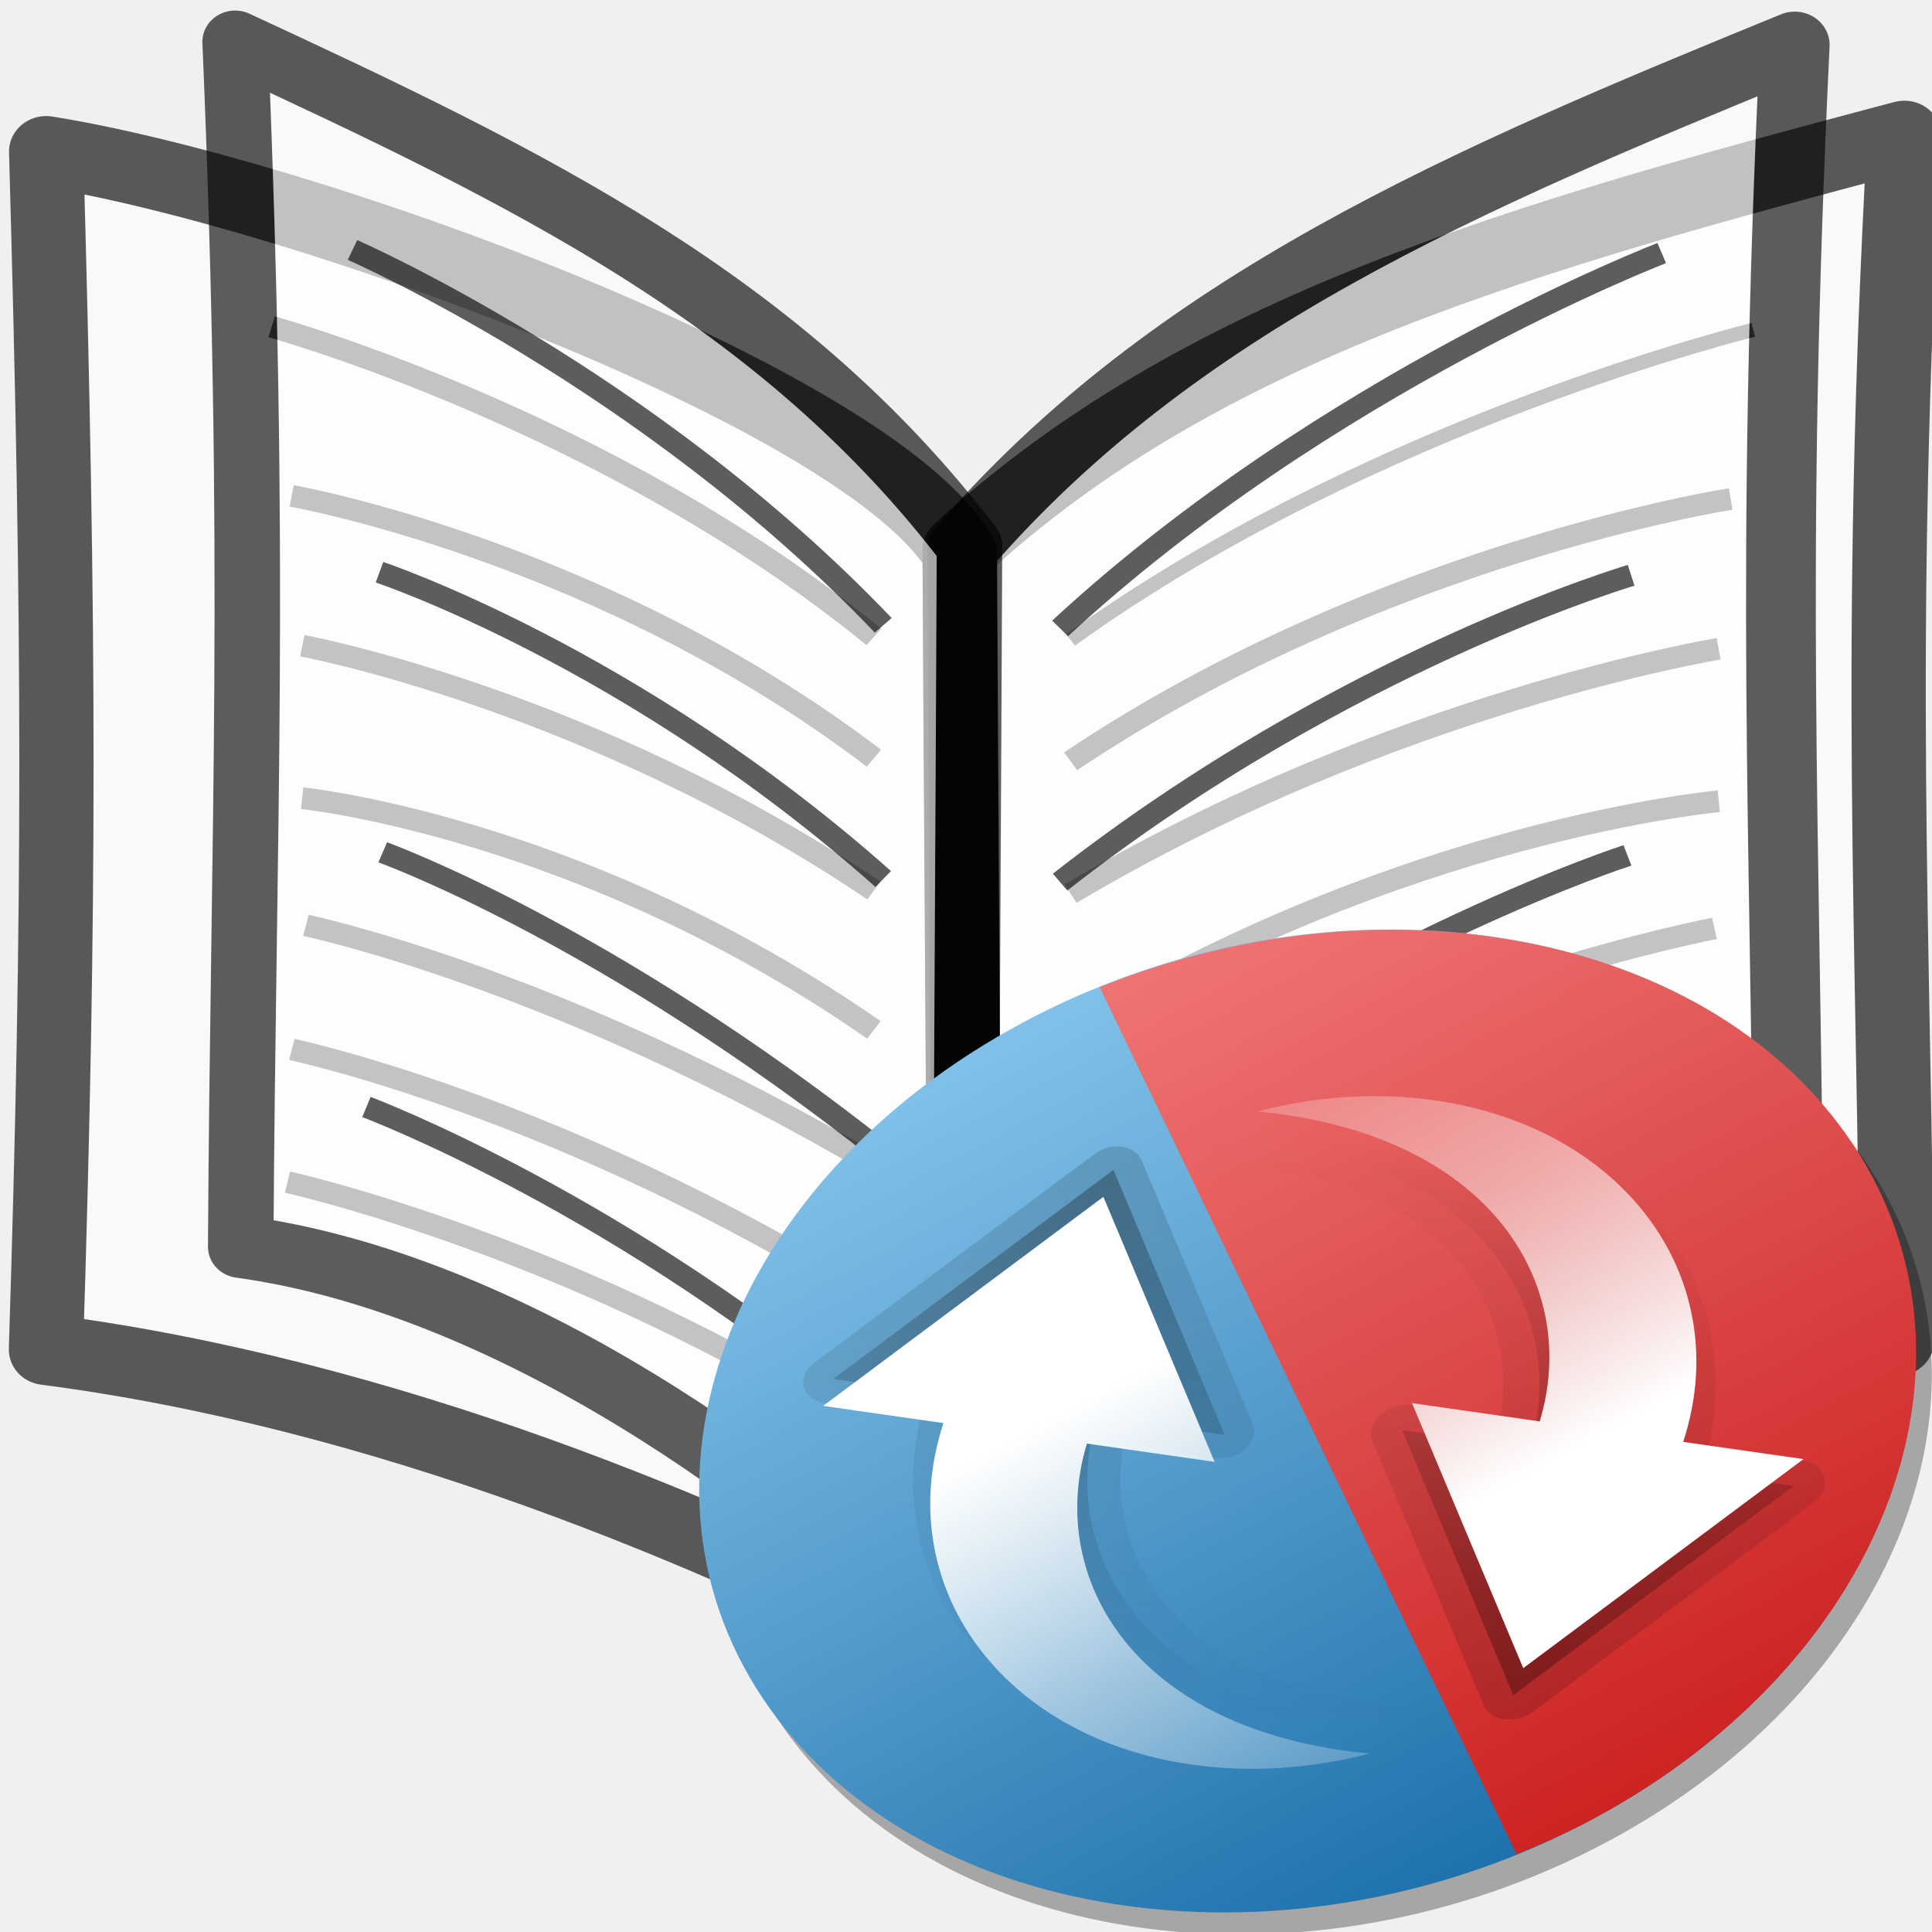
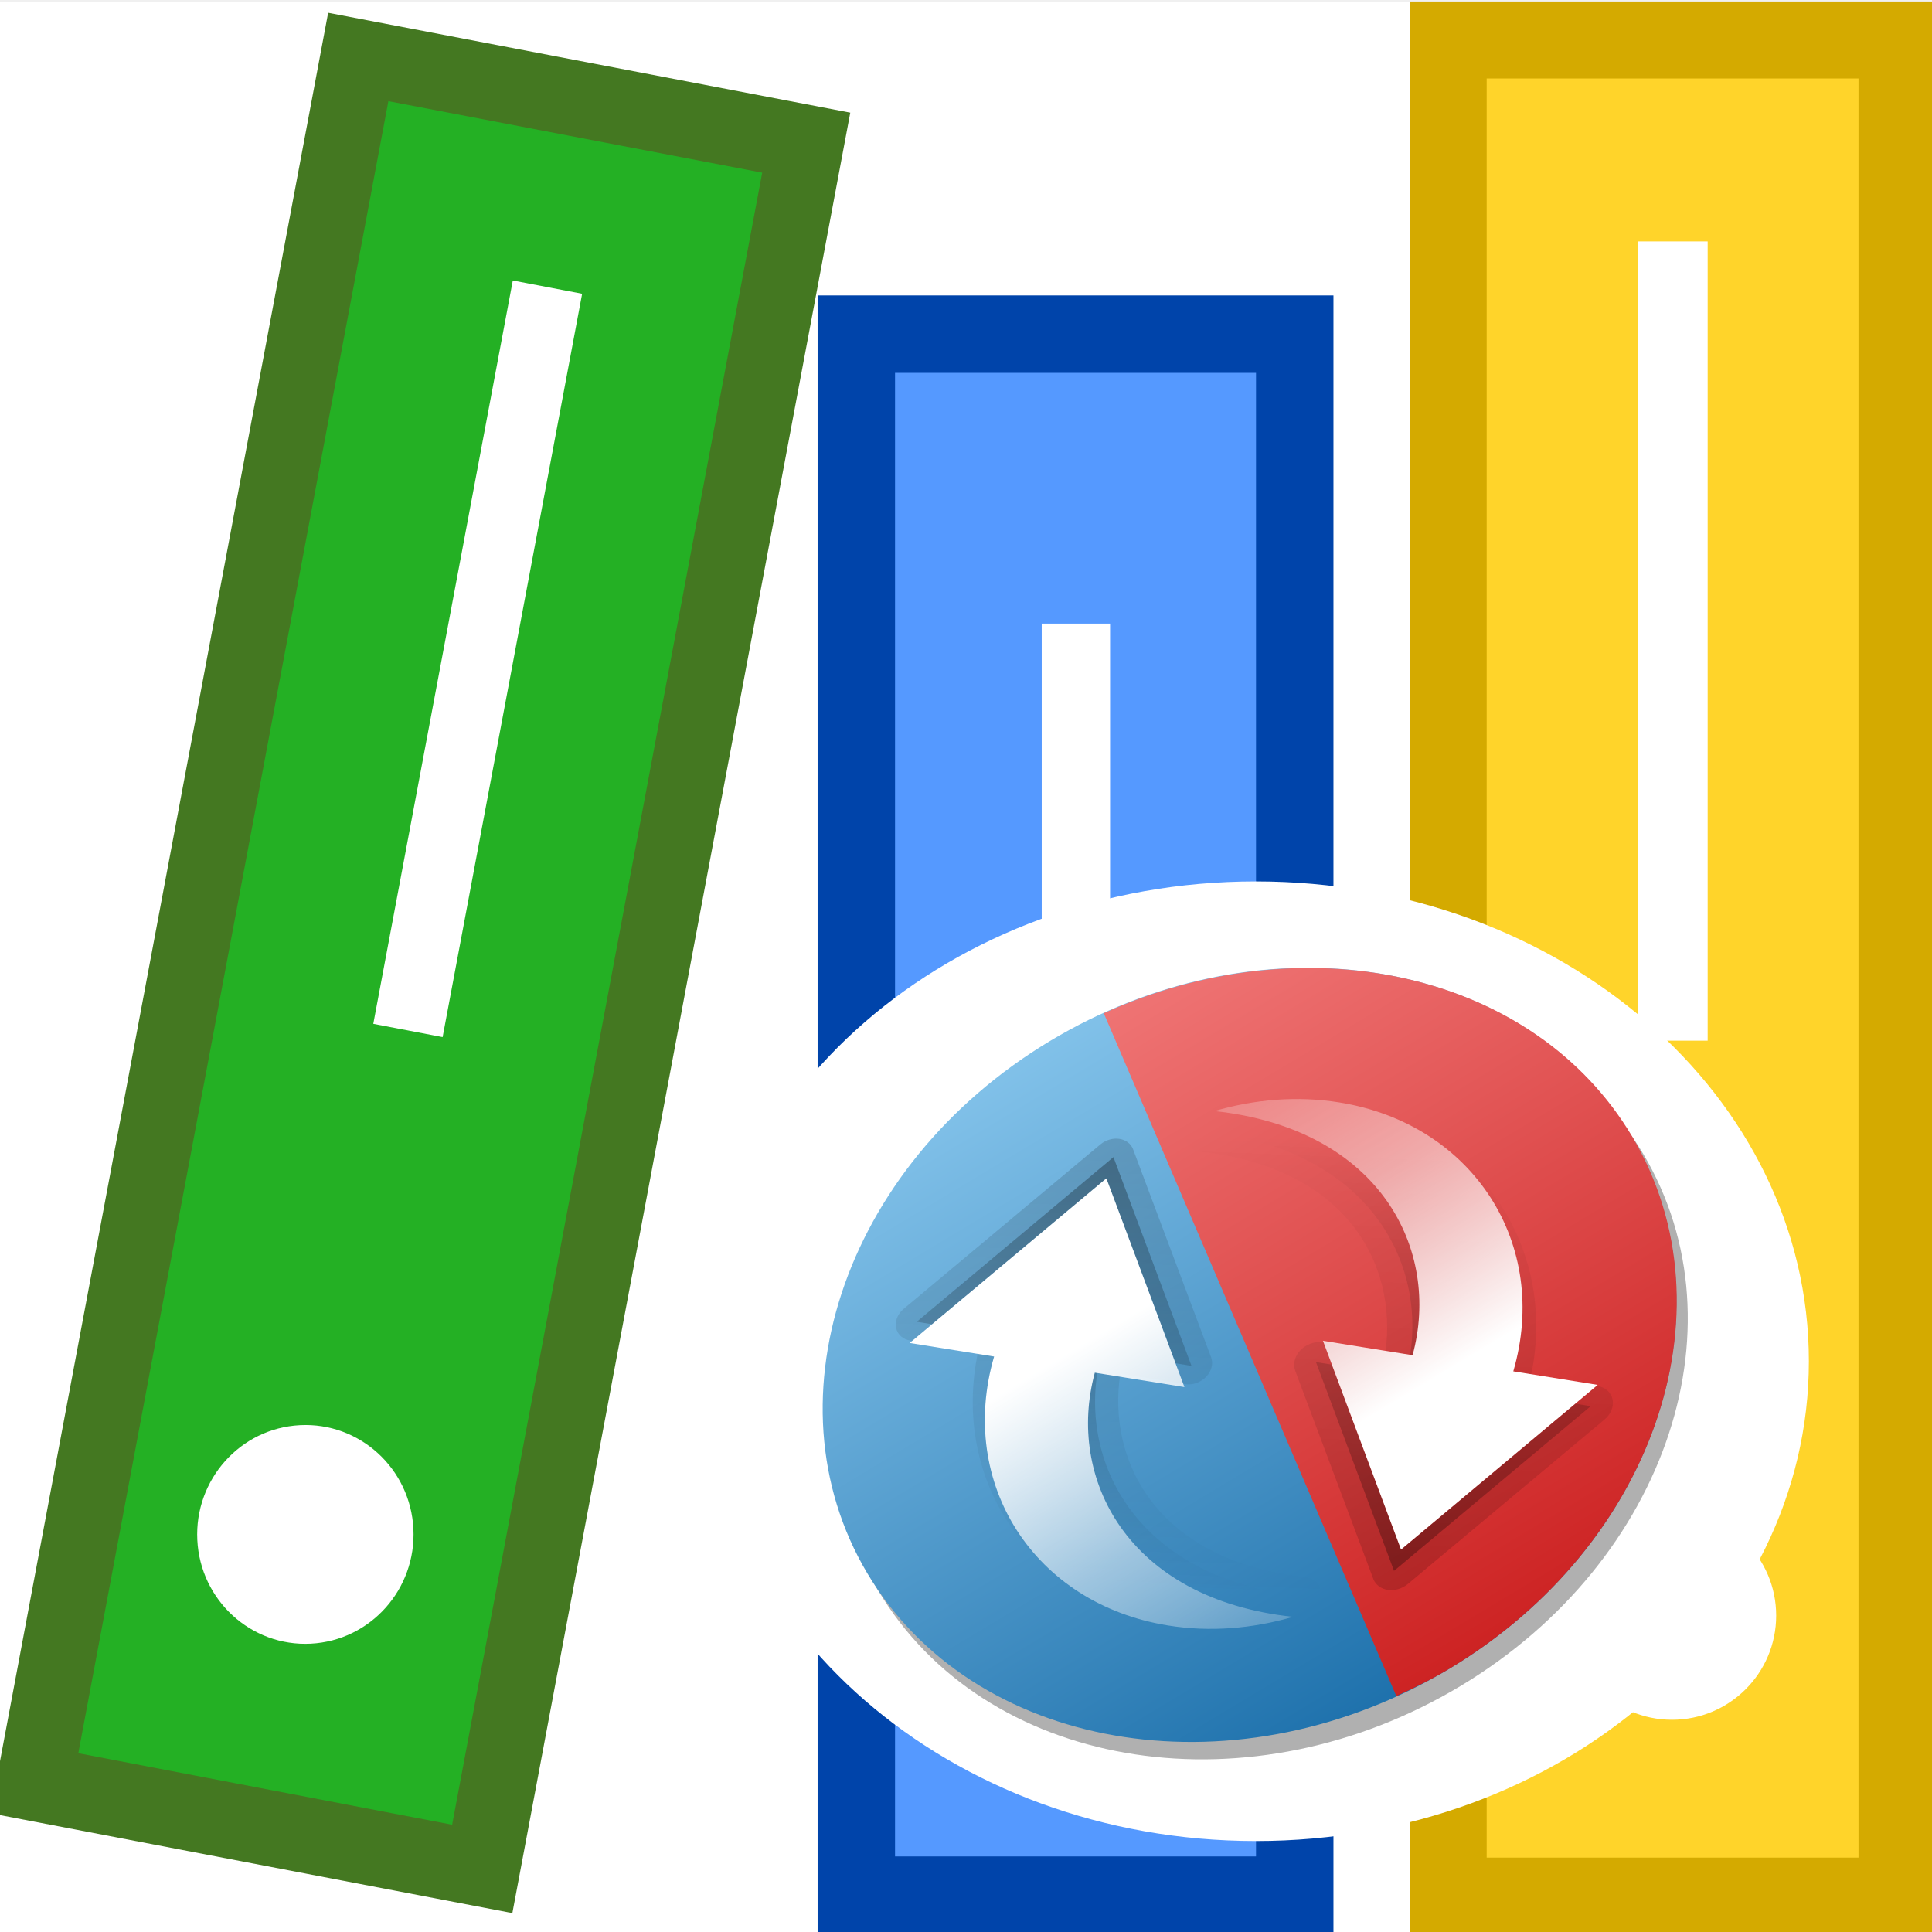
<svg xmlns="http://www.w3.org/2000/svg" xmlns:xlink="http://www.w3.org/1999/xlink" version="1.0" width="26" height="26" id="svg2">
  <defs id="defs4">
    <clipPath id="ba">
      <path style="fill:#ffffff" d="m 0,96 v 60 H 96 V 96 H 0 z m 68,20 c 9.941,0 18,8.059 18,18 0,9.941 -8.059,18 -18,18 -9.941,0 -18,-8.059 -18,-18 0,-9.941 8.059,-18 18,-18 z" id="path125" />
    </clipPath>
    <linearGradient id="bl" y2="5.978" gradientUnits="userSpaceOnUse" x2="69" gradientTransform="matrix(-0.2255,-0.071329,0.05452,-0.20327,7.6326,90.834)" y1="122" x1="69">
      <stop stop-color="#1e71ac" offset="0" id="stop128" />
      <stop stop-color="#81c1e9" offset="1" id="stop130" />
    </linearGradient>
    <linearGradient id="bm" y2="67.706" xlink:href="#a" gradientUnits="userSpaceOnUse" x2="118.33" gradientTransform="matrix(0.39018,0.62586,-0.63862,0.30043,3.5817,-20.909)" y1="87.489" x1="120.65" />
    <linearGradient id="a">
      <stop offset="0" id="stop15" />
      <stop stop-opacity="0" offset="1" id="stop17" />
    </linearGradient>
    <linearGradient id="bn" y2="5.978" gradientUnits="userSpaceOnUse" x2="69" gradientTransform="matrix(-0.2255,-0.071329,0.05452,-0.20327,7.6018,90.825)" y1="122" x1="69">
      <stop stop-color="#cd2323" offset="0" id="stop134" />
      <stop stop-color="#ef7474" offset="1" id="stop136" />
    </linearGradient>
    <linearGradient id="ao" y2="67.706" xlink:href="#a" gradientUnits="userSpaceOnUse" x2="118.33" y1="87.489" x1="120.65" />
    <clipPath id="aq">
      <path style="fill:url(#linearGradient4033)" d="m 118,56 c -9.941,0 -18,8.059 -18,18 0,9.941 8.059,18 18,18 9.73,0 17.637,-7.725 17.969,-17.375 v -1.25 C 135.639,63.725 127.729,56 117.999,56 z m -6,10.75 c 5.949,0.057 10.832,4.941 11.031,10.875 l 3.75,0.031 -6,8.719 -6.156,-8.812 3.969,0.031 c -0.251,-4.906 -4.489,-9.951 -11.719,-9.625 1.522,-0.801 3.272,-1.237 5.125,-1.219 z" id="path122" />
    </clipPath>
    <linearGradient id="bo" y2="5.184" xlink:href="#an" gradientUnits="userSpaceOnUse" x2="84.36" gradientTransform="matrix(0.21868,0.069171,-0.053262,0.19858,-13.124,56.327)" y1="79.417" x1="84.36" />
    <linearGradient id="an">
      <stop stop-color="#fff" offset="0" id="stop65" />
      <stop stop-color="#fff" stop-opacity=".498" offset=".433" id="stop67" />
      <stop stop-color="#fff" stop-opacity="0" offset="1" id="stop69" />
    </linearGradient>
    <linearGradient id="bp" y2="67.706" xlink:href="#a" gradientUnits="userSpaceOnUse" x2="118.33" gradientTransform="matrix(-0.39018,-0.62586,0.63862,-0.30043,-9.9736,166.82)" y1="87.489" x1="120.65" />
    <linearGradient y2="67.706" x2="118.33" y1="87.489" x1="120.65" gradientUnits="userSpaceOnUse" id="linearGradient3263" xlink:href="#a" />
    <linearGradient y2="5.184" x2="84.36" y1="79.417" x1="84.36" gradientTransform="matrix(-0.21868,-0.069171,0.053262,-0.19858,6.7324,89.587)" gradientUnits="userSpaceOnUse" id="linearGradient3265" xlink:href="#an" />
  </defs>
-   <g id="g2983" transform="matrix(0.6706506,0,0,0.6395933,-0.722147,-0.2571104)">
-     <path style="opacity:0.629;fill:#ffffff;fill-rule:evenodd;stroke:#000000;stroke-width:1.49;stroke-linejoin:round" d="M 20.333,12.035 C 18.445,8.761 7.188,4.457 2.003,3.589 2.276,13.787 2.282,19.371 1.999,28.798 8.763,29.719 15.302,32.559 20.481,35.368 c 0,1.371 -0.148,-22.51 -0.148,-23.333 z" id="path37" />
-     <path style="opacity:0.629;fill:#ffffff;fill-rule:evenodd;stroke:#000000;stroke-width:1.49;stroke-linejoin:round" d="M 20.333,11.97 C 25.181,7.274 31.736,5.362 39.29,3.266 38.72,14.175 39.085,19.823 39.146,28.604 c -6.838,0.08 -13.929,3.438 -18.665,6.764 0,-0.051 -0.148,-22.575 -0.148,-23.397 z" id="path39" />
-     <path style="opacity:0.629;fill:none;stroke:#000000;stroke-width:0.298" d="m 36.258,7.343 c 0,0 -7.633,1.948 -13.7,6.524" id="path49" />
-     <path style="opacity:0.629;fill:none;stroke:#000000;stroke-width:0.457" d="m 35.805,10.901 c 0,0 -7.023,1.14 -13.244,5.519" id="path51" />
-     <path style="opacity:0.629;fill:none;stroke:#000000;stroke-width:0.457" d="m 35.563,14.053 c 0,0 -6.549,1.123 -13.003,5.152" id="path53" />
-     <path style="opacity:0.629;fill:none;stroke:#000000;stroke-width:0.457" d="m 35.566,17.261 c 0,0 -6.346,0.592 -13.006,4.875" id="path55" />
-     <path style="opacity:0.629;fill:none;stroke:#000000;stroke-width:0.457" d="m 35.48,19.937 c -0.074,0.016 -5.755,1.122 -12.92,5.033" id="path57" />
-     <path style="opacity:0.629;fill:none;stroke:#000000;stroke-width:0.457" d="m 35.801,22.548 c -0.074,0.016 -6.169,1.213 -13.241,5.295" id="path59" />
-     <path style="opacity:0.629;fill:none;stroke:#000000;stroke-width:0.457" d="m 35.899,25.338 c 0,0 -6.67,1.368 -13.34,5.368" id="path61" />
-     <path style="opacity:0.629;fill:#ffffff;fill-rule:evenodd;stroke:#000000;stroke-width:1.399;stroke-linejoin:round" d="M 20.385,11.951 C 24.658,6.768 30.435,4.199 37.091,1.346 36.589,12.312 36.911,17.924 36.964,26.698 c -6.026,0.765 -12.275,4.834 -16.448,8.635 0,-0.051 -0.13,-22.56 -0.13,-23.383 z" id="path63" />
-     <path style="opacity:0.629;fill:none;stroke:#000000;stroke-width:0.457" d="m 34.422,5.727 c 0,0 -6.727,2.713 -12.073,7.897" id="path65" />
-     <path style="opacity:0.629;fill:none;stroke:#000000;stroke-width:0.457" d="m 33.808,12.507 c 0,0 -5.771,1.78 -11.459,6.455" id="path67" />
-     <path style="opacity:0.629;fill:none;stroke:#000000;stroke-width:0.457" d="m 33.734,18.4 c -0.065,0.024 -5.071,1.699 -11.386,6.328" id="path69" />
-     <path style="opacity:0.629;fill:none;stroke:#000000;stroke-width:0.457" d="m 34.105,23.758 c 0,0 -5.878,2.037 -11.756,6.705" id="path71" />
-     <path style="opacity:0.629;fill:none;stroke:#000000;stroke-width:0.457" d="m 6.528,7.278 c 0,0 6.733,1.948 12.085,6.524" id="path73" />
-     <path style="opacity:0.629;fill:none;stroke:#000000;stroke-width:0.457" d="m 6.93,10.836 c 0,0 6.195,1.14 11.683,5.519" id="path75" />
-     <path style="opacity:0.629;fill:none;stroke:#000000;stroke-width:0.457" d="m 7.143,13.988 c 0,0 5.777,1.123 11.47,5.152" id="path77" />
-     <path style="opacity:0.629;fill:none;stroke:#000000;stroke-width:0.457" d="m 7.14,17.197 c 0,0 5.598,0.592 11.473,4.875" id="path79" />
-     <path style="opacity:0.629;fill:none;stroke:#000000;stroke-width:0.457" d="m 7.216,19.873 c 0.065,0.016 5.076,1.122 11.397,5.033" id="path81" />
-     <path style="opacity:0.629;fill:none;stroke:#000000;stroke-width:0.457" d="m 6.933,22.483 c 0.065,0.016 5.442,1.213 11.681,5.295" id="path83" />
-     <path style="opacity:0.629;fill:none;stroke:#000000;stroke-width:0.457" d="m 6.846,25.274 c 0,0 5.884,1.368 11.767,5.368" id="path85" />
-     <path style="opacity:0.629;fill:#ffffff;fill-rule:evenodd;stroke:#000000;stroke-width:1.314;stroke-linejoin:round" d="M 20.531,11.886 C 16.762,6.703 11.666,4.135 5.795,1.281 6.237,12.247 5.954,17.859 5.907,26.634 c 5.315,0.765 10.828,4.834 14.509,8.635 0,-0.051 0.115,-22.56 0.115,-23.383 z" id="path87" />
-     <path style="opacity:0.629;fill:none;stroke:#000000;stroke-width:0.457" d="m 8.15,5.662 c 0,0 5.933,2.713 10.65,7.897" id="path89" />
-     <path style="opacity:0.629;fill:none;stroke:#000000;stroke-width:0.457" d="m 8.692,12.442 c 0,0 5.091,1.78 10.108,6.455" id="path91" />
-     <path style="opacity:0.629;fill:none;stroke:#000000;stroke-width:0.457" d="m 8.757,18.335 c 0.058,0.024 4.473,1.699 10.044,6.328" id="path93" />
-     <path style="opacity:0.629;fill:none;stroke:#000000;stroke-width:0.457" d="m 8.43,23.694 c 0,0 5.185,2.037 10.37,6.705" id="path95" />
-   </g>
-   <g transform="matrix(-0.4146083,0.4052378,-0.4361379,-0.3460813,48.16819,45.82216)" id="g357">
-     <rect style="opacity:0.31" transform="matrix(-0.72747,-0.23011,0.17568,-0.65499,22.426,177.33)" clip-path="url(#ba)" rx="18" ry="18" height="36" width="36" y="118" x="50" id="rect359" />
-     <path style="fill:url(#bl)" d="m -6.488,85.045 c 7.232,2.287 14.51,-1.137 16.257,-7.648 1.746,-6.511 -2.701,-13.644 -9.933,-15.932 -7.079,-2.239 -14.188,1.002 -16.124,7.246 l -0.22,0.819 c -1.454,6.397 2.941,13.276 10.019,15.515 z" id="path361" />
-     <path style="opacity:0.15;fill:url(#bm)" d="M 4.574,69.278 C 3.807,68.023 2.777,66.983 1.578,66.21 a 0.672,0.593 26.631 0 0 -0.887,0.772 c 2.655,3.881 1.486,7.339 -0.896,8.996 l -1.102,-1.808 a 0.672,0.593 26.631 0 0 -1.159,-0.037 l -3.226,6.5 a 0.672,0.593 26.631 0 0 0.561,0.9 l 7.909,1.136 a 0.672,0.593 26.631 0 0 0.598,-0.863 l -1.151,-1.887 c 3.588,-2.2 4.704,-6.783 2.348,-10.641 z" id="path363" />
-     <path style="fill:url(#bn)" d="M -8.251,84.354 1.577,62.149 c -0.562,-0.255 -1.138,-0.493 -1.74,-0.684 -7.232,-2.287 -14.51,1.137 -16.256,7.648 -1.599,5.962 2.001,12.433 8.169,15.241 z" id="path365" />
-     <path style="opacity:0.3;fill:url(#linearGradient3263)" d="m 126.77,78.669 -5.992,8.722 -6.162,-8.839 3.965,0.038 c -0.251,-4.906 -4.468,-9.939 -11.698,-9.613 1.522,-0.801 3.267,-1.252 5.12,-1.234 5.949,0.057 10.833,4.956 11.033,10.89 l 3.734,0.036 z" clip-path="url(#aq)" transform="matrix(0.39018,0.62586,-0.63862,0.30043,3.5817,-20.909)" id="path367" />
-     <path style="fill:url(#bo)" d="m 3.446,81.768 -7.908,-1.13 3.24,-6.512 1.522,2.493 c 3.035,-1.631 4.604,-5.782 1.575,-10.209 1.105,0.712 2.074,1.669 2.786,2.834 2.285,3.741 1.062,8.269 -2.65,10.176 l 1.434,2.348 z" id="path369" />
-     <path style="opacity:0.15;fill:url(#bp)" d="m -11.006,76.655 c 0.77,1.26 1.824,2.302 3.029,3.078 a 0.711,0.627 26.631 0 0 0.935,-0.819 c -2.625,-3.837 -1.477,-7.237 0.852,-8.9 l 1.065,1.75 a 0.711,0.627 26.631 0 0 1.231,0.028 l 3.226,-6.501 a 0.711,0.627 26.631 0 0 -0.585,-0.939 l -7.909,-1.136 a 0.711,0.627 26.631 0 0 -0.645,0.911 l 1.126,1.848 c -3.573,2.218 -4.682,6.819 -2.324,10.68 z" id="path371" />
-     <path style="opacity:0.3;fill:url(#ao)" d="m 126.77,78.669 -5.992,8.722 -6.162,-8.839 3.965,0.038 c -0.251,-4.906 -4.468,-9.939 -11.698,-9.613 1.522,-0.801 3.267,-1.252 5.12,-1.234 5.949,0.057 10.833,4.956 11.033,10.89 l 3.734,0.036 z" clip-path="url(#aq)" transform="matrix(-0.39018,-0.62586,0.63862,-0.30043,-9.9736,166.82)" id="path373" />
-     <path style="fill:url(#linearGradient3265)" d="m -9.838,64.146 7.908,1.13 -3.24,6.512 -1.522,-2.493 c -3.035,1.631 -4.604,5.782 -1.575,10.209 -1.105,-0.712 -2.074,-1.669 -2.786,-2.834 -2.285,-3.741 -1.062,-8.269 2.65,-10.176 l -1.434,-2.348 z" id="path375" />
+   <rect style="opacity:1;fill:#ffffff;fill-opacity:1;fill-rule:nonzero;stroke:none;stroke-width:1;stroke-linecap:square;stroke-linejoin:miter;stroke-miterlimit:4;stroke-dasharray:none;stroke-opacity:1" id="rect4338" width="26.067" height="26.067" x="-0.076" y="0.022" />
+   <rect style="opacity:1;fill:#ffd42a;fill-opacity:1;fill-rule:nonzero;stroke:#d4aa00;stroke-width:1.036;stroke-linecap:square;stroke-linejoin:miter;stroke-miterlimit:4;stroke-dasharray:none;stroke-opacity:1" id="rect4298" width="6.04" height="24.979" x="19.489" y="0.538" />
+   <rect style="opacity:1;fill:#ffffff;fill-opacity:1;fill-rule:nonzero;stroke:none;stroke-width:1;stroke-linecap:square;stroke-linejoin:miter;stroke-miterlimit:4;stroke-dasharray:none;stroke-opacity:1" id="rect4300" width="0.935" height="10.756" x="22.046" y="3.249" />
+   <rect style="opacity:1;fill:#5599ff;fill-opacity:1;fill-rule:nonzero;stroke:#0044aa;stroke-width:1.042;stroke-linecap:square;stroke-linejoin:miter;stroke-miterlimit:4;stroke-dasharray:none;stroke-opacity:1" id="rect4298-3" width="5.9" height="21.007" x="11.524" y="4.497" />
+   <rect style="opacity:1;fill:#ffffff;fill-opacity:1;fill-rule:nonzero;stroke:none;stroke-width:1;stroke-linecap:square;stroke-linejoin:miter;stroke-miterlimit:4;stroke-dasharray:none;stroke-opacity:1" id="rect4300-56" width="0.92" height="8.275" x="14.019" y="8.392" />
+   <circle style="opacity:1;fill:#ffffff;fill-opacity:1;fill-rule:nonzero;stroke:none;stroke-width:2.1;stroke-linecap:square;stroke-linejoin:miter;stroke-miterlimit:4;stroke-dasharray:none;stroke-opacity:1" id="path4208" cx="22.501" cy="21.742" r="1.402" />
+   <rect style="opacity:1;fill:#24b024;fill-opacity:1;fill-rule:nonzero;stroke:#447821;stroke-width:1.016;stroke-linecap:square;stroke-linejoin:miter;stroke-miterlimit:4;stroke-dasharray:none;stroke-opacity:1" id="rect4298-7" width="6.138" height="23.637" x="4.88" y="-0.153" transform="matrix(0.9821916,0.1878819,-0.184459,0.9828402,0,0)" />
+   <rect style="opacity:1;fill:#ffffff;fill-opacity:1;fill-rule:nonzero;stroke:none;stroke-width:1;stroke-linecap:square;stroke-linejoin:miter;stroke-miterlimit:4;stroke-dasharray:none;stroke-opacity:1" id="rect4300-5" width="0.95" height="10.178" x="7.479" y="2.411" transform="matrix(0.9821916,0.1878819,-0.184459,0.9828402,0,0)" />
+   <ellipse style="opacity:1;fill:#ffffff;fill-opacity:1;fill-rule:nonzero;stroke:none;stroke-width:2.1;stroke-linecap:square;stroke-linejoin:miter;stroke-miterlimit:4;stroke-dasharray:none;stroke-opacity:1" id="path4208-3" cx="3.071" cy="20.835" transform="matrix(0.9986527,-0.05189193,0.0500435,0.998747,0,0)" rx="1.456" ry="1.472" />
+   <circle style="opacity:1;fill:#ffffff;fill-opacity:1;fill-rule:nonzero;stroke:none;stroke-width:2.1;stroke-linecap:square;stroke-linejoin:miter;stroke-miterlimit:4;stroke-dasharray:none;stroke-opacity:1" id="path4208-6" cx="14.483" cy="21.85" r="1.402" />
+   <g id="g4201" transform="translate(0,-1.438183)">
+     <ellipse ry="6.457" rx="7.441" cy="19.757" cx="16.902" id="path4243" style="opacity:1;fill:#ffffff;fill-opacity:1;fill-rule:nonzero;stroke:none;stroke-width:2.1;stroke-linecap:square;stroke-linejoin:miter;stroke-miterlimit:4;stroke-dasharray:none;stroke-opacity:1" />
+     <g id="g357" transform="matrix(-0.2909904,0.319182,-0.3061008,-0.2725879,38.27395,40.7009)">
+       <rect id="rect359" x="50" y="118" width="36" height="36" ry="18" rx="18" clip-path="url(#ba)" transform="matrix(-0.72747,-0.23011,0.17568,-0.65499,22.426,177.33)" style="opacity:0.31" />
+       <path id="path361" d="m -6.488,85.045 c 7.232,2.287 14.51,-1.137 16.257,-7.648 1.746,-6.511 -2.701,-13.644 -9.933,-15.932 -7.079,-2.239 -14.188,1.002 -16.124,7.246 l -0.22,0.819 c -1.454,6.397 2.941,13.276 10.019,15.515 z" style="fill:url(#bl)" />
+       <path id="path363" d="M 4.574,69.278 C 3.807,68.023 2.777,66.983 1.578,66.21 a 0.672,0.593 26.631 0 0 -0.887,0.772 c 2.655,3.881 1.486,7.339 -0.896,8.996 l -1.102,-1.808 a 0.672,0.593 26.631 0 0 -1.159,-0.037 l -3.226,6.5 a 0.672,0.593 26.631 0 0 0.561,0.9 l 7.909,1.136 a 0.672,0.593 26.631 0 0 0.598,-0.863 l -1.151,-1.887 c 3.588,-2.2 4.704,-6.783 2.348,-10.641 z" style="opacity:0.15;fill:url(#bm)" />
+       <path id="path365" d="M -8.251,84.354 1.577,62.149 c -0.562,-0.255 -1.138,-0.493 -1.74,-0.684 -7.232,-2.287 -14.51,1.137 -16.256,7.648 -1.599,5.962 2.001,12.433 8.169,15.241 z" style="fill:url(#bn)" />
+       <path id="path367" transform="matrix(0.39018,0.62586,-0.63862,0.30043,3.5817,-20.909)" clip-path="url(#aq)" d="m 126.77,78.669 -5.992,8.722 -6.162,-8.839 3.965,0.038 c -0.251,-4.906 -4.468,-9.939 -11.698,-9.613 1.522,-0.801 3.267,-1.252 5.12,-1.234 5.949,0.057 10.833,4.956 11.033,10.89 l 3.734,0.036 z" style="opacity:0.3;fill:url(#linearGradient3263)" />
+       <path id="path369" d="m 3.446,81.768 -7.908,-1.13 3.24,-6.512 1.522,2.493 c 3.035,-1.631 4.604,-5.782 1.575,-10.209 1.105,0.712 2.074,1.669 2.786,2.834 2.285,3.741 1.062,8.269 -2.65,10.176 l 1.434,2.348 z" style="fill:url(#bo)" />
+       <path id="path371" d="m -11.006,76.655 c 0.77,1.26 1.824,2.302 3.029,3.078 a 0.711,0.627 26.631 0 0 0.935,-0.819 c -2.625,-3.837 -1.477,-7.237 0.852,-8.9 l 1.065,1.75 a 0.711,0.627 26.631 0 0 1.231,0.028 l 3.226,-6.501 a 0.711,0.627 26.631 0 0 -0.585,-0.939 l -7.909,-1.136 a 0.711,0.627 26.631 0 0 -0.645,0.911 l 1.126,1.848 c -3.573,2.218 -4.682,6.819 -2.324,10.68 z" style="opacity:0.15;fill:url(#bp)" />
+       <path id="path373" transform="matrix(-0.39018,-0.62586,0.63862,-0.30043,-9.9736,166.82)" clip-path="url(#aq)" d="m 126.77,78.669 -5.992,8.722 -6.162,-8.839 3.965,0.038 c -0.251,-4.906 -4.468,-9.939 -11.698,-9.613 1.522,-0.801 3.267,-1.252 5.12,-1.234 5.949,0.057 10.833,4.956 11.033,10.89 l 3.734,0.036 z" style="opacity:0.3;fill:url(#ao)" />
+       <path id="path375" d="m -9.838,64.146 7.908,1.13 -3.24,6.512 -1.522,-2.493 c -3.035,1.631 -4.604,5.782 -1.575,10.209 -1.105,-0.712 -2.074,-1.669 -2.786,-2.834 -2.285,-3.741 -1.062,-8.269 2.65,-10.176 l -1.434,-2.348 z" style="fill:url(#linearGradient3265)" />
+     </g>
  </g>
</svg>
